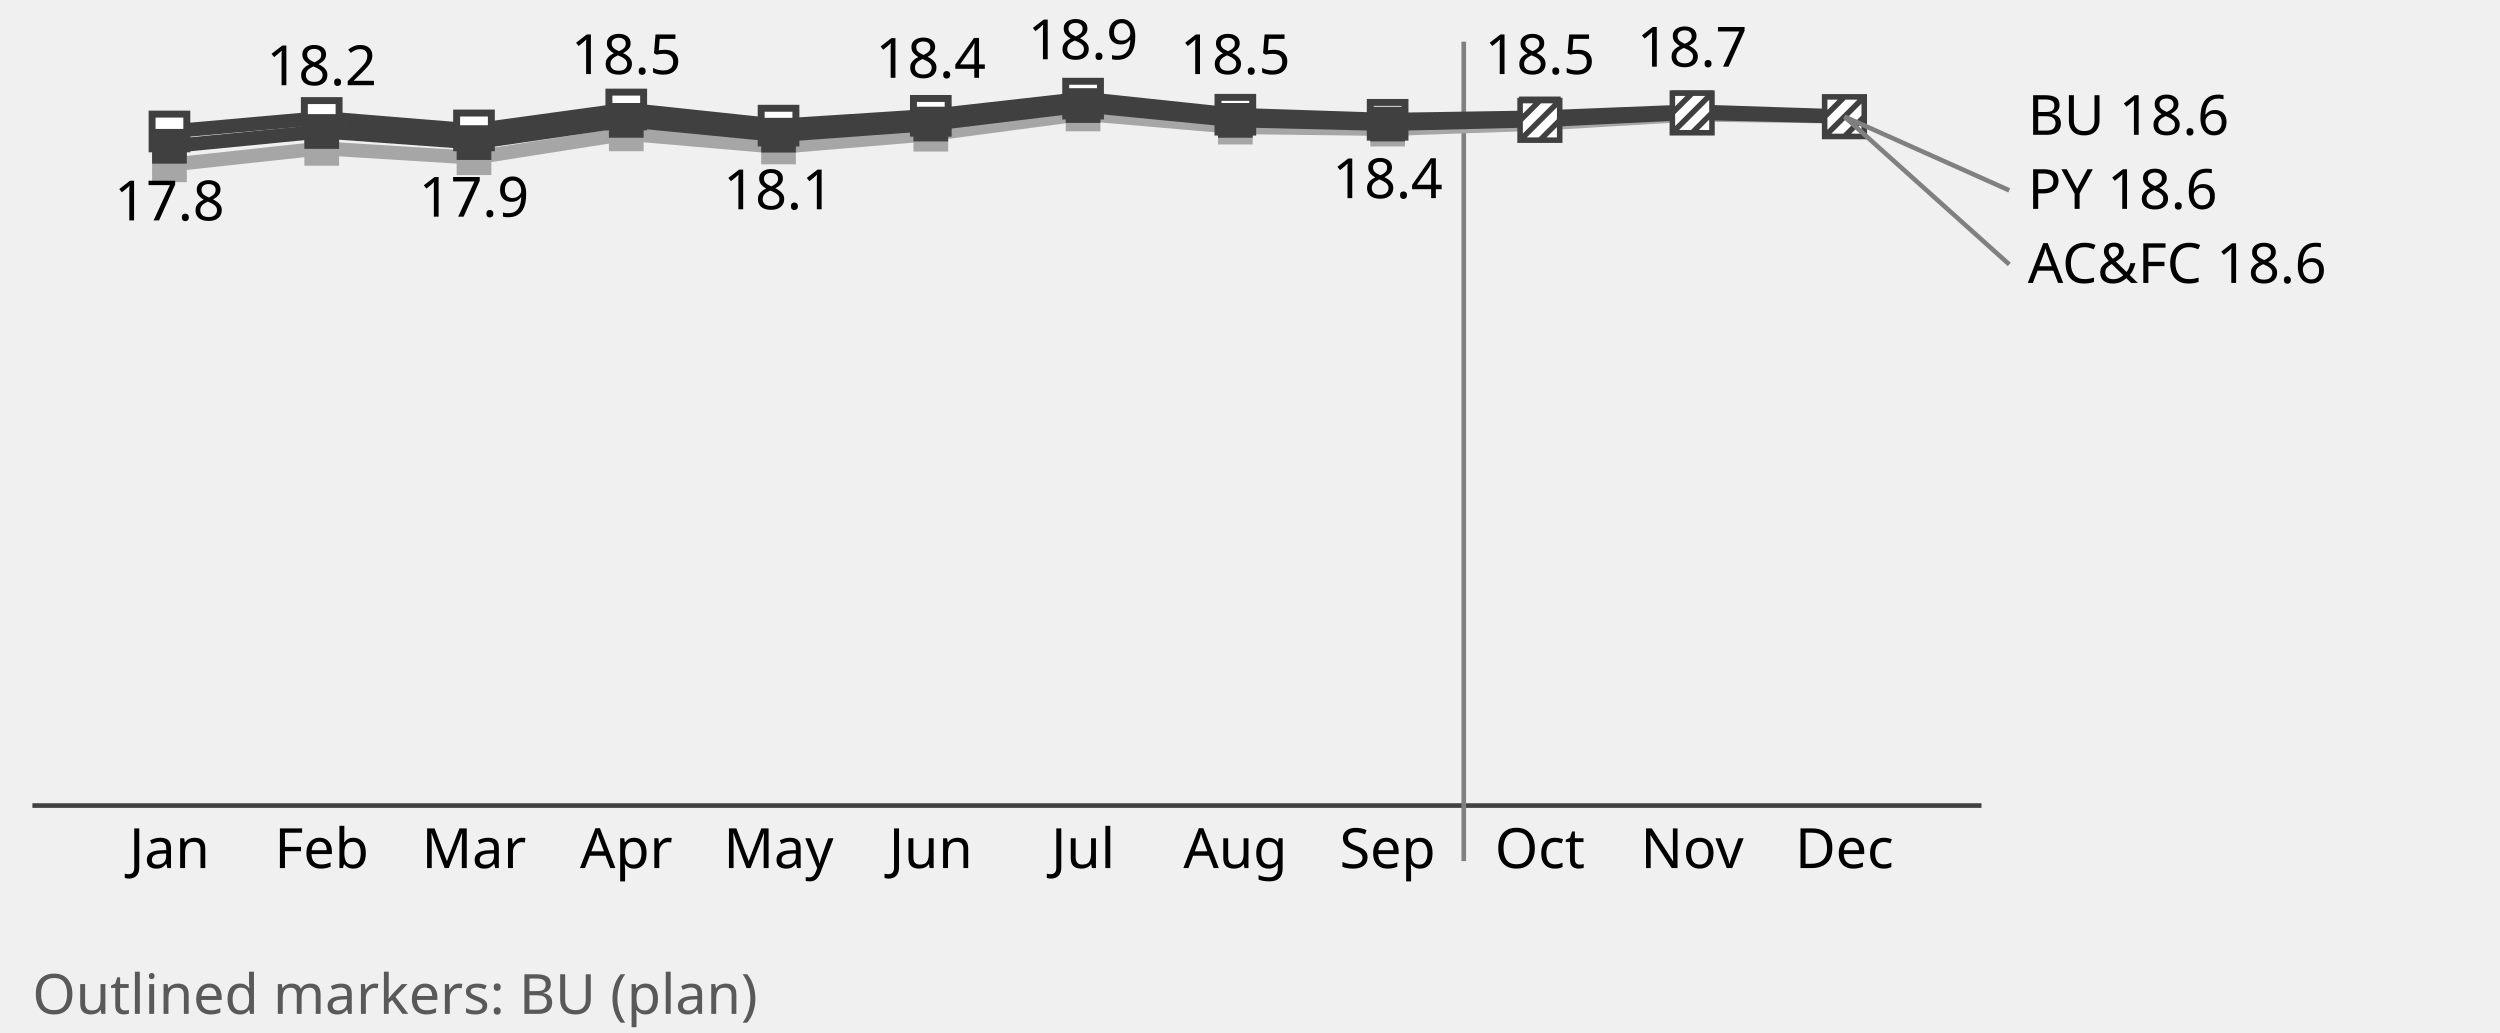
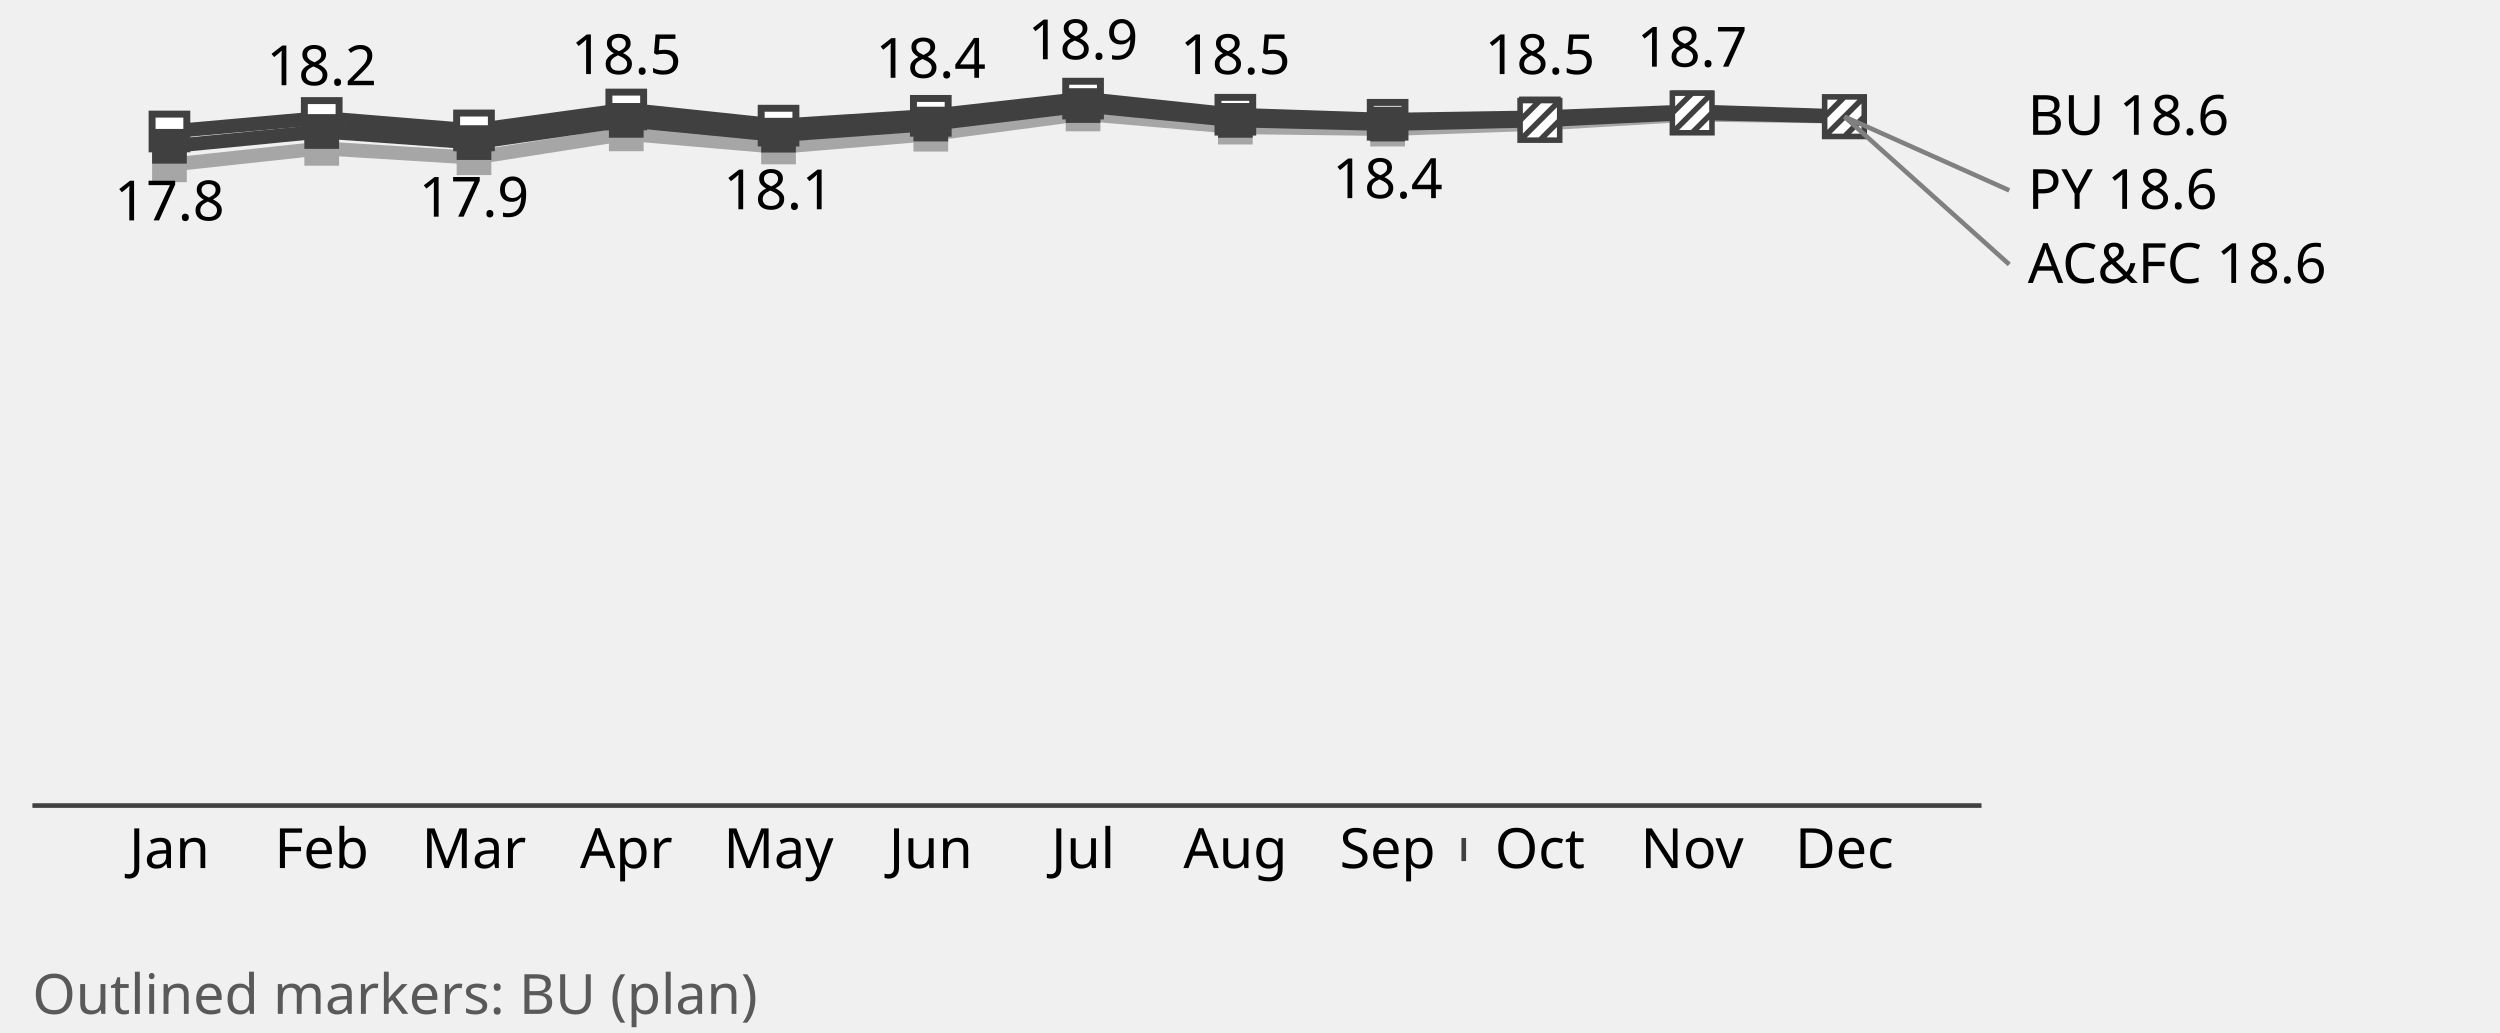
<svg xmlns="http://www.w3.org/2000/svg" version="1.1" class="marks" width="540" height="223" viewBox="0 0 540 223">
  <g fill="none" stroke-miterlimit="4" transform="translate(7,9)">
    <g class="mark-group role-frame root" role="graphics-object" aria-roledescription="group mark container">
      <g transform="translate(0,0)">
        <path class="background" aria-hidden="true" d="M0,0h421v177h-421Z" />
        <g>
          <g class="mark-symbol role-mark layer_0_marks" role="graphics-object" aria-roledescription="symbol mark container">
            <path aria-label="Period: Jan" role="graphics-symbol" aria-roledescription="point" transform="translate(29.60156,177)" d="M2.739,0A2.739,2.739,0,1,1,-2.739,0A2.739,2.739,0,1,1,2.739,0" stroke="#4c78a8" stroke-width="2" opacity="0" />
            <path aria-label="Period: Feb" role="graphics-symbol" aria-roledescription="point" transform="translate(62.49219,177)" d="M2.739,0A2.739,2.739,0,1,1,-2.739,0A2.739,2.739,0,1,1,2.739,0" stroke="#4c78a8" stroke-width="2" opacity="0" />
            <path aria-label="Period: Mar" role="graphics-symbol" aria-roledescription="point" transform="translate(95.38281,177)" d="M2.739,0A2.739,2.739,0,1,1,-2.739,0A2.739,2.739,0,1,1,2.739,0" stroke="#4c78a8" stroke-width="2" opacity="0" />
            <path aria-label="Period: Apr" role="graphics-symbol" aria-roledescription="point" transform="translate(128.2734,177)" d="M2.739,0A2.739,2.739,0,1,1,-2.739,0A2.739,2.739,0,1,1,2.739,0" stroke="#4c78a8" stroke-width="2" opacity="0" />
            <path aria-label="Period: May" role="graphics-symbol" aria-roledescription="point" transform="translate(161.1641,177)" d="M2.739,0A2.739,2.739,0,1,1,-2.739,0A2.739,2.739,0,1,1,2.739,0" stroke="#4c78a8" stroke-width="2" opacity="0" />
            <path aria-label="Period: Jun" role="graphics-symbol" aria-roledescription="point" transform="translate(194.0547,177)" d="M2.739,0A2.739,2.739,0,1,1,-2.739,0A2.739,2.739,0,1,1,2.739,0" stroke="#4c78a8" stroke-width="2" opacity="0" />
            <path aria-label="Period: Jul" role="graphics-symbol" aria-roledescription="point" transform="translate(226.9453,177)" d="M2.739,0A2.739,2.739,0,1,1,-2.739,0A2.739,2.739,0,1,1,2.739,0" stroke="#4c78a8" stroke-width="2" opacity="0" />
            <path aria-label="Period: Aug" role="graphics-symbol" aria-roledescription="point" transform="translate(259.8359,177)" d="M2.739,0A2.739,2.739,0,1,1,-2.739,0A2.739,2.739,0,1,1,2.739,0" stroke="#4c78a8" stroke-width="2" opacity="0" />
            <path aria-label="Period: Sep" role="graphics-symbol" aria-roledescription="point" transform="translate(292.7266,177)" d="M2.739,0A2.739,2.739,0,1,1,-2.739,0A2.739,2.739,0,1,1,2.739,0" stroke="#4c78a8" stroke-width="2" opacity="0" />
            <path aria-label="Period: Oct" role="graphics-symbol" aria-roledescription="point" transform="translate(325.6172,177)" d="M2.739,0A2.739,2.739,0,1,1,-2.739,0A2.739,2.739,0,1,1,2.739,0" stroke="#4c78a8" stroke-width="2" opacity="0" />
            <path aria-label="Period: Nov" role="graphics-symbol" aria-roledescription="point" transform="translate(358.5078,177)" d="M2.739,0A2.739,2.739,0,1,1,-2.739,0A2.739,2.739,0,1,1,2.739,0" stroke="#4c78a8" stroke-width="2" opacity="0" />
            <path aria-label="Period: Dec" role="graphics-symbol" aria-roledescription="point" transform="translate(391.3984,177)" d="M2.739,0A2.739,2.739,0,1,1,-2.739,0A2.739,2.739,0,1,1,2.739,0" stroke="#4c78a8" stroke-width="2" opacity="0" />
          </g>
          <g class="mark-symbol role-mark layer_1_marks" role="graphics-object" aria-roledescription="symbol mark container">
            <path aria-label="Period: Jan" role="graphics-symbol" aria-roledescription="point" transform="translate(29.60156,0)" d="M2.739,0A2.739,2.739,0,1,1,-2.739,0A2.739,2.739,0,1,1,2.739,0" stroke="#4c78a8" stroke-width="2" opacity="0" />
          </g>
          <g class="mark-rect role-mark layer_2_marks" role="graphics-object" aria-roledescription="rect mark container">
            <path aria-label="Period: Jan" role="graphics-symbol" aria-roledescription="bar" d="M13.156,0h32.891v177h-32.891Z" opacity="1" />
            <path aria-label="Period: Feb" role="graphics-symbol" aria-roledescription="bar" d="M46.047,0h32.891v177h-32.891Z" opacity="1" />
            <path aria-label="Period: Mar" role="graphics-symbol" aria-roledescription="bar" d="M78.938,0h32.891v177h-32.891Z" opacity="1" />
            <path aria-label="Period: Apr" role="graphics-symbol" aria-roledescription="bar" d="M111.828,0h32.891v177h-32.891Z" opacity="1" />
            <path aria-label="Period: May" role="graphics-symbol" aria-roledescription="bar" d="M144.719,0h32.891v177h-32.891Z" opacity="1" />
            <path aria-label="Period: Jun" role="graphics-symbol" aria-roledescription="bar" d="M177.609,0h32.891v177h-32.891Z" opacity="1" />
            <path aria-label="Period: Jul" role="graphics-symbol" aria-roledescription="bar" d="M210.5,0h32.891v177h-32.891Z" opacity="1" />
            <path aria-label="Period: Aug" role="graphics-symbol" aria-roledescription="bar" d="M243.391,0h32.891v177h-32.891Z" opacity="1" />
            <path aria-label="Period: Sep" role="graphics-symbol" aria-roledescription="bar" d="M276.281,0h32.891v177h-32.891Z" opacity="1" />
            <path aria-label="Period: Oct" role="graphics-symbol" aria-roledescription="bar" d="M309.172,0h32.891v177h-32.891Z" opacity="1" />
            <path aria-label="Period: Nov" role="graphics-symbol" aria-roledescription="bar" d="M342.062,0h32.891v177h-32.891Z" opacity="1" />
            <path aria-label="Period: Dec" role="graphics-symbol" aria-roledescription="bar" d="M374.953,0h32.891v177h-32.891Z" opacity="1" />
          </g>
          <g class="mark-rule role-mark layer_3_marks" role="graphics-symbol" aria-roledescription="rule mark container">
            <line transform="translate(0,165)" x2="421" y2="0" stroke="#404040" stroke-width="1" />
          </g>
          <g class="mark-rule role-mark layer_4_marks" role="graphics-object" aria-roledescription="rule mark container">
-             <line aria-label="Period: Oct" role="graphics-symbol" aria-roledescription="rule mark" transform="translate(309.1719,0)" x2="0" y2="177" stroke="#808080" stroke-width="1" />
+             <line aria-label="Period: Oct" role="graphics-symbol" aria-roledescription="rule mark" transform="translate(309.1719,172)" x2="0" y2="5" stroke="#404040" stroke-width="1" />
          </g>
          <g class="mark-line role-mark layer_5_marks" role="graphics-object" aria-roledescription="line mark container">
            <path aria-label="Period: Jan; PY: 17.3" role="graphics-symbol" aria-roledescription="line mark" d="M29.602,26.6L62.492,23.04L95.383,25.072L128.273,19.912L161.164,22.744L194.055,19.984L226.945,15.616L259.836,18.456L292.727,18.888L325.617,17.728L358.508,15.76L391.398,16.2" stroke="#A6A6A6" stroke-width="3" />
          </g>
          <g class="mark-symbol role-mark layer_6_marks" role="graphics-object" aria-roledescription="symbol mark container">
            <path aria-label="Period: Jan; PY: 17.3" role="graphics-symbol" aria-roledescription="square" transform="translate(29.60156,26.6)" d="M-3.75,-3.75h7.5v7.5h-7.5Z" fill="#A6A6A6" stroke-width="2" opacity="1" />
            <path aria-label="Period: Feb; PY: 17.745" role="graphics-symbol" aria-roledescription="square" transform="translate(62.49219,23.04)" d="M-3.75,-3.75h7.5v7.5h-7.5Z" fill="#A6A6A6" stroke-width="2" opacity="1" />
            <path aria-label="Period: Mar; PY: 17.491" role="graphics-symbol" aria-roledescription="square" transform="translate(95.38281,25.072)" d="M-3.75,-3.75h7.5v7.5h-7.5Z" fill="#A6A6A6" stroke-width="2" opacity="1" />
            <path aria-label="Period: Apr; PY: 18.136" role="graphics-symbol" aria-roledescription="square" transform="translate(128.2734,19.912)" d="M-3.75,-3.75h7.5v7.5h-7.5Z" fill="#A6A6A6" stroke-width="2" opacity="1" />
            <path aria-label="Period: May; PY: 17.782" role="graphics-symbol" aria-roledescription="square" transform="translate(161.1641,22.744)" d="M-3.75,-3.75h7.5v7.5h-7.5Z" fill="#A6A6A6" stroke-width="2" opacity="1" />
            <path aria-label="Period: Jun; PY: 18.127" role="graphics-symbol" aria-roledescription="square" transform="translate(194.0547,19.984)" d="M-3.75,-3.75h7.5v7.5h-7.5Z" fill="#A6A6A6" stroke-width="2" opacity="1" />
            <path aria-label="Period: Jul; PY: 18.673" role="graphics-symbol" aria-roledescription="square" transform="translate(226.9453,15.616)" d="M-3.75,-3.75h7.5v7.5h-7.5Z" fill="#A6A6A6" stroke-width="2" opacity="1" />
            <path aria-label="Period: Aug; PY: 18.318" role="graphics-symbol" aria-roledescription="square" transform="translate(259.8359,18.456)" d="M-3.75,-3.75h7.5v7.5h-7.5Z" fill="#A6A6A6" stroke-width="2" opacity="1" />
            <path aria-label="Period: Sep; PY: 18.264" role="graphics-symbol" aria-roledescription="square" transform="translate(292.7266,18.888)" d="M-3.75,-3.75h7.5v7.5h-7.5Z" fill="#A6A6A6" stroke-width="2" opacity="1" />
            <path aria-label="Period: Oct; PY: 18.409" role="graphics-symbol" aria-roledescription="square" transform="translate(325.6172,17.728)" d="M-3.75,-3.75h7.5v7.5h-7.5Z" fill="#A6A6A6" stroke-width="2" opacity="1" />
            <path aria-label="Period: Nov; PY: 18.655" role="graphics-symbol" aria-roledescription="square" transform="translate(358.5078,15.76)" d="M-3.75,-3.75h7.5v7.5h-7.5Z" fill="#A6A6A6" stroke-width="2" opacity="1" />
            <path aria-label="Period: Dec; PY: 18.6" role="graphics-symbol" aria-roledescription="square" transform="translate(391.3984,16.2)" d="M-3.75,-3.75h7.5v7.5h-7.5Z" fill="#A6A6A6" stroke-width="2" opacity="1" />
          </g>
          <g class="mark-line role-mark layer_7_marks" role="graphics-object" aria-roledescription="line mark container">
            <path aria-label="Period: Jan; PL: 18.2" role="graphics-symbol" aria-roledescription="line mark" d="M29.602,19.4L62.492,16.48L95.383,19.168L128.273,14.648L161.164,18.136L194.055,16.016L226.945,12.304L259.836,15.784L292.727,16.872L325.617,16.352L358.508,15.04L391.398,16.12" stroke="#404040" stroke-width="3" />
          </g>
          <g class="mark-symbol role-mark layer_8_marks" role="graphics-object" aria-roledescription="symbol mark container">
            <path aria-label="Period: Jan; PL: 18.2" role="graphics-symbol" aria-roledescription="square" transform="translate(29.60156,19.4)" d="M-3.75,-3.75h7.5v7.5h-7.5Z" fill="#FFFFFF" stroke="#404040" stroke-width="1.5" opacity="1" />
            <path aria-label="Period: Feb; PL: 18.565" role="graphics-symbol" aria-roledescription="square" transform="translate(62.49219,16.48)" d="M-3.75,-3.75h7.5v7.5h-7.5Z" fill="#FFFFFF" stroke="#404040" stroke-width="1.5" opacity="1" />
            <path aria-label="Period: Mar; PL: 18.229" role="graphics-symbol" aria-roledescription="square" transform="translate(95.38281,19.168)" d="M-3.75,-3.75h7.5v7.5h-7.5Z" fill="#FFFFFF" stroke="#404040" stroke-width="1.5" opacity="1" />
            <path aria-label="Period: Apr; PL: 18.794" role="graphics-symbol" aria-roledescription="square" transform="translate(128.2734,14.648)" d="M-3.75,-3.75h7.5v7.5h-7.5Z" fill="#FFFFFF" stroke="#404040" stroke-width="1.5" opacity="1" />
            <path aria-label="Period: May; PL: 18.358" role="graphics-symbol" aria-roledescription="square" transform="translate(161.1641,18.136)" d="M-3.75,-3.75h7.5v7.5h-7.5Z" fill="#FFFFFF" stroke="#404040" stroke-width="1.5" opacity="1" />
            <path aria-label="Period: Jun; PL: 18.623" role="graphics-symbol" aria-roledescription="square" transform="translate(194.0547,16.016)" d="M-3.75,-3.75h7.5v7.5h-7.5Z" fill="#FFFFFF" stroke="#404040" stroke-width="1.5" opacity="1" />
            <path aria-label="Period: Jul; PL: 19.087" role="graphics-symbol" aria-roledescription="square" transform="translate(226.9453,12.304)" d="M-3.75,-3.75h7.5v7.5h-7.5Z" fill="#FFFFFF" stroke="#404040" stroke-width="1.5" opacity="1" />
            <path aria-label="Period: Aug; PL: 18.652" role="graphics-symbol" aria-roledescription="square" transform="translate(259.8359,15.784)" d="M-3.75,-3.75h7.5v7.5h-7.5Z" fill="#FFFFFF" stroke="#404040" stroke-width="1.5" opacity="1" />
            <path aria-label="Period: Sep; PL: 18.516" role="graphics-symbol" aria-roledescription="square" transform="translate(292.7266,16.872)" d="M-3.75,-3.75h7.5v7.5h-7.5Z" fill="#FFFFFF" stroke="#404040" stroke-width="1.5" opacity="1" />
            <path aria-label="Period: Oct; PL: 18.581" role="graphics-symbol" aria-roledescription="square" transform="translate(325.6172,16.352)" d="M-3.75,-3.75h7.5v7.5h-7.5Z" fill="#FFFFFF" stroke="#404040" stroke-width="1.5" opacity="1" />
            <path aria-label="Period: Nov; PL: 18.745" role="graphics-symbol" aria-roledescription="square" transform="translate(358.5078,15.04)" d="M-3.75,-3.75h7.5v7.5h-7.5Z" fill="#FFFFFF" stroke="#404040" stroke-width="1.5" opacity="1" />
            <path aria-label="Period: Dec; PL: 18.61" role="graphics-symbol" aria-roledescription="square" transform="translate(391.3984,16.12)" d="M-3.75,-3.75h7.5v7.5h-7.5Z" fill="#FFFFFF" stroke="#404040" stroke-width="1.5" opacity="1" />
          </g>
          <g class="mark-line role-mark layer_9_marks" role="graphics-object" aria-roledescription="line mark container">
            <path aria-label="Period: Jan" role="graphics-symbol" aria-roledescription="line mark" d="M29.602,22.6L62.492,19.4L95.383,21.8L128.273,17L161.164,20.2L194.055,17.8L226.945,13.8L259.836,17L292.727,17.8L325.617,17L358.508,15.4L391.398,16.2" stroke="#404040" stroke-width="3" />
          </g>
          <g class="mark-symbol role-mark layer_10_marks" role="graphics-object" aria-roledescription="symbol mark container">
            <path aria-label="Period: Jan; AC/FC: 17.8; PY: 17.3; Plan: BU: 18.2" role="graphics-symbol" aria-roledescription="square" transform="translate(29.60156,22.6)" d="M-3.75,-3.75h7.5v7.5h-7.5Z" fill="#404040" stroke-width="2" opacity="1" />
            <path aria-label="Period: Feb; AC/FC: 18.2; PY: 17.7; Plan: BU: 18.6" role="graphics-symbol" aria-roledescription="square" transform="translate(62.49219,19.4)" d="M-3.75,-3.75h7.5v7.5h-7.5Z" fill="#404040" stroke-width="2" opacity="1" />
            <path aria-label="Period: Mar; AC/FC: 17.9; PY: 17.5; Plan: BU: 18.2" role="graphics-symbol" aria-roledescription="square" transform="translate(95.38281,21.8)" d="M-3.75,-3.75h7.5v7.5h-7.5Z" fill="#404040" stroke-width="2" opacity="1" />
            <path aria-label="Period: Apr; AC/FC: 18.5; PY: 18.1; Plan: BU: 18.8" role="graphics-symbol" aria-roledescription="square" transform="translate(128.2734,17)" d="M-3.75,-3.75h7.5v7.5h-7.5Z" fill="#404040" stroke-width="2" opacity="1" />
            <path aria-label="Period: May; AC/FC: 18.1; PY: 17.8; Plan: BU: 18.4" role="graphics-symbol" aria-roledescription="square" transform="translate(161.1641,20.2)" d="M-3.75,-3.75h7.5v7.5h-7.5Z" fill="#404040" stroke-width="2" opacity="1" />
            <path aria-label="Period: Jun; AC/FC: 18.4; PY: 18.1; Plan: BU: 18.6" role="graphics-symbol" aria-roledescription="square" transform="translate(194.0547,17.8)" d="M-3.75,-3.75h7.5v7.5h-7.5Z" fill="#404040" stroke-width="2" opacity="1" />
            <path aria-label="Period: Jul; AC/FC: 18.9; PY: 18.7; Plan: BU: 19.1" role="graphics-symbol" aria-roledescription="square" transform="translate(226.9453,13.8)" d="M-3.75,-3.75h7.5v7.5h-7.5Z" fill="#404040" stroke-width="2" opacity="1" />
            <path aria-label="Period: Aug; AC/FC: 18.5; PY: 18.3; Plan: BU: 18.7" role="graphics-symbol" aria-roledescription="square" transform="translate(259.8359,17)" d="M-3.75,-3.75h7.5v7.5h-7.5Z" fill="#404040" stroke-width="2" opacity="1" />
            <path aria-label="Period: Sep; AC/FC: 18.4; PY: 18.3; Plan: BU: 18.5" role="graphics-symbol" aria-roledescription="square" transform="translate(292.7266,17.8)" d="M-3.75,-3.75h7.5v7.5h-7.5Z" fill="#404040" stroke-width="2" opacity="1" />
          </g>
          <g class="mark-symbol role-mark layer_11_marks" role="graphics-object" aria-roledescription="symbol mark container">
            <path aria-label="Period: Oct; FC: 18.5; PY: 18.4; Plan: BU: 18.6" role="graphics-symbol" aria-roledescription="point" transform="translate(325.6172,17)" d="M-4.276,-4.276L4.276,-4.276L4.276,4.276L-4.276,4.276ZM-4.276,0L0,-4.276M-4.276,4.276L4.276,-4.276M0,4.276L4.276,0" fill="#FFFFFF" fill-opacity="1" stroke="#404040" stroke-width="1.2" opacity="1" />
            <path aria-label="Period: Nov; FC: 18.7; PY: 18.7; Plan: BU: 18.7" role="graphics-symbol" aria-roledescription="point" transform="translate(358.5078,15.4)" d="M-4.276,-4.276L4.276,-4.276L4.276,4.276L-4.276,4.276ZM-4.276,0L0,-4.276M-4.276,4.276L4.276,-4.276M0,4.276L4.276,0" fill="#FFFFFF" fill-opacity="1" stroke="#404040" stroke-width="1.2" opacity="1" />
            <path aria-label="Period: Dec; FC: 18.6; PY: 18.6; Plan: BU: 18.6" role="graphics-symbol" aria-roledescription="point" transform="translate(391.3984,16.2)" d="M-4.276,-4.276L4.276,-4.276L4.276,4.276L-4.276,4.276ZM-4.276,0L0,-4.276M-4.276,4.276L4.276,-4.276M0,4.276L4.276,0" fill="#FFFFFF" fill-opacity="1" stroke="#404040" stroke-width="1.2" opacity="1" />
          </g>
          <g class="mark-text role-mark layer_12_marks" role="graphics-object" aria-roledescription="text mark container">
            <text aria-label="Period: Jan" role="graphics-symbol" aria-roledescription="text mark" text-anchor="middle" transform="translate(29.60156,38.6)" font-family="Segoe UI" font-size="12px" fill="#000000">17.8</text>
            <text aria-label="Period: Feb" role="graphics-symbol" aria-roledescription="text mark" text-anchor="middle" transform="translate(62.49219,9.4)" font-family="Segoe UI" font-size="12px" fill="#000000">18.2</text>
            <text aria-label="Period: Mar" role="graphics-symbol" aria-roledescription="text mark" text-anchor="middle" transform="translate(95.38281,37.8)" font-family="Segoe UI" font-size="12px" fill="#000000">17.9</text>
            <text aria-label="Period: Apr" role="graphics-symbol" aria-roledescription="text mark" text-anchor="middle" transform="translate(128.2734,7)" font-family="Segoe UI" font-size="12px" fill="#000000">18.5</text>
            <text aria-label="Period: May" role="graphics-symbol" aria-roledescription="text mark" text-anchor="middle" transform="translate(161.1641,36.2)" font-family="Segoe UI" font-size="12px" fill="#000000">18.1</text>
            <text aria-label="Period: Jun" role="graphics-symbol" aria-roledescription="text mark" text-anchor="middle" transform="translate(194.0547,7.8)" font-family="Segoe UI" font-size="12px" fill="#000000">18.4</text>
            <text aria-label="Period: Jul" role="graphics-symbol" aria-roledescription="text mark" text-anchor="middle" transform="translate(226.9453,3.8)" font-family="Segoe UI" font-size="12px" fill="#000000">18.9</text>
            <text aria-label="Period: Aug" role="graphics-symbol" aria-roledescription="text mark" text-anchor="middle" transform="translate(259.8359,7)" font-family="Segoe UI" font-size="12px" fill="#000000">18.5</text>
            <text aria-label="Period: Sep" role="graphics-symbol" aria-roledescription="text mark" text-anchor="middle" transform="translate(292.7266,33.8)" font-family="Segoe UI" font-size="12px" fill="#000000">18.4</text>
            <text aria-label="Period: Oct" role="graphics-symbol" aria-roledescription="text mark" text-anchor="middle" transform="translate(325.6172,7)" font-family="Segoe UI" font-size="12px" fill="#000000">18.5</text>
            <text aria-label="Period: Nov" role="graphics-symbol" aria-roledescription="text mark" text-anchor="middle" transform="translate(358.5078,5.4)" font-family="Segoe UI" font-size="12px" fill="#000000">18.7</text>
          </g>
          <g class="mark-rule role-mark layer_13_layer_0_marks" role="graphics-object" aria-roledescription="rule mark container">
            <line aria-label="Period: Dec" role="graphics-symbol" aria-roledescription="rule mark" transform="translate(391.3984,16.2)" x2="35.602" y2="31.92" stroke="#808080" stroke-width="1" opacity="1" />
            <line aria-label="Period: Dec" role="graphics-symbol" aria-roledescription="rule mark" transform="translate(391.3984,16.2)" x2="35.602" y2="15.92" stroke="#808080" stroke-width="1" opacity="1" />
            <line aria-label="Period: Dec" role="graphics-symbol" aria-roledescription="rule mark" transform="translate(391.3984,16.12)" x2="35.602" y2="0" stroke="#808080" stroke-width="1" opacity="0" />
          </g>
          <g class="mark-text role-mark layer_13_layer_1_marks" role="graphics-object" aria-roledescription="text mark container">
            <text text-anchor="start" transform="translate(431,52.12)" font-family="Segoe UI" font-size="12px" fill="#000000">AC&amp;FC 18.6</text>
            <text text-anchor="start" transform="translate(431,36.12)" font-family="Segoe UI" font-size="12px" fill="#000000">PY 18.6</text>
            <text text-anchor="start" transform="translate(431,20.12)" font-family="Segoe UI" font-size="12px" fill="#000000">BU 18.6</text>
          </g>
          <g class="mark-rule role-mark layer_14_marks" role="graphics-symbol" aria-roledescription="rule mark container" />
          <g class="mark-symbol role-mark layer_15_marks" role="graphics-symbol" aria-roledescription="symbol mark container" />
          <g class="mark-text role-mark layer_16_marks" role="graphics-object" aria-roledescription="text mark container" />
          <g class="mark-text role-mark layer_17_marks" role="graphics-object" aria-roledescription="text mark container">
            <text text-anchor="start" transform="translate(0,210)" font-family="Segoe UI" font-size="12px" fill="#595959">Outlined markers: BU (plan)</text>
          </g>
          <g class="mark-group role-axis" role="graphics-symbol" aria-roledescription="axis" aria-label="X-axis for a discrete scale with 12 values: Jan, Feb, Mar, Apr, May, ending with Dec">
            <g transform="translate(0.5,165.5)">
              <path class="background" aria-hidden="true" d="M0,0h0v0h0Z" pointer-events="none" />
              <g>
                <g class="mark-text role-axis-label" pointer-events="none">
                  <text text-anchor="middle" transform="translate(29.10156,13)" font-family="Segoe UI" font-size="12px" fill="#000000" opacity="1">Jan</text>
                  <text text-anchor="middle" transform="translate(61.99219,13)" font-family="Segoe UI" font-size="12px" fill="#000000" opacity="1">Feb</text>
                  <text text-anchor="middle" transform="translate(94.88281,13)" font-family="Segoe UI" font-size="12px" fill="#000000" opacity="1">Mar</text>
                  <text text-anchor="middle" transform="translate(127.7734,13)" font-family="Segoe UI" font-size="12px" fill="#000000" opacity="1">Apr</text>
                  <text text-anchor="middle" transform="translate(160.6641,13)" font-family="Segoe UI" font-size="12px" fill="#000000" opacity="1">May</text>
                  <text text-anchor="middle" transform="translate(193.5547,13)" font-family="Segoe UI" font-size="12px" fill="#000000" opacity="1">Jun</text>
                  <text text-anchor="middle" transform="translate(226.4453,13)" font-family="Segoe UI" font-size="12px" fill="#000000" opacity="1">Jul</text>
                  <text text-anchor="middle" transform="translate(259.3359,13)" font-family="Segoe UI" font-size="12px" fill="#000000" opacity="1">Aug</text>
                  <text text-anchor="middle" transform="translate(292.2266,13)" font-family="Segoe UI" font-size="12px" fill="#000000" opacity="1">Sep</text>
                  <text text-anchor="middle" transform="translate(325.1172,13)" font-family="Segoe UI" font-size="12px" fill="#000000" opacity="1">Oct</text>
                  <text text-anchor="middle" transform="translate(358.0078,13)" font-family="Segoe UI" font-size="12px" fill="#000000" opacity="1">Nov</text>
                  <text text-anchor="middle" transform="translate(390.8984,13)" font-family="Segoe UI" font-size="12px" fill="#000000" opacity="1">Dec</text>
                </g>
              </g>
              <path class="foreground" aria-hidden="true" d="" pointer-events="none" display="none" />
            </g>
          </g>
        </g>
        <path class="foreground" aria-hidden="true" d="" display="none" />
      </g>
    </g>
  </g>
</svg>
